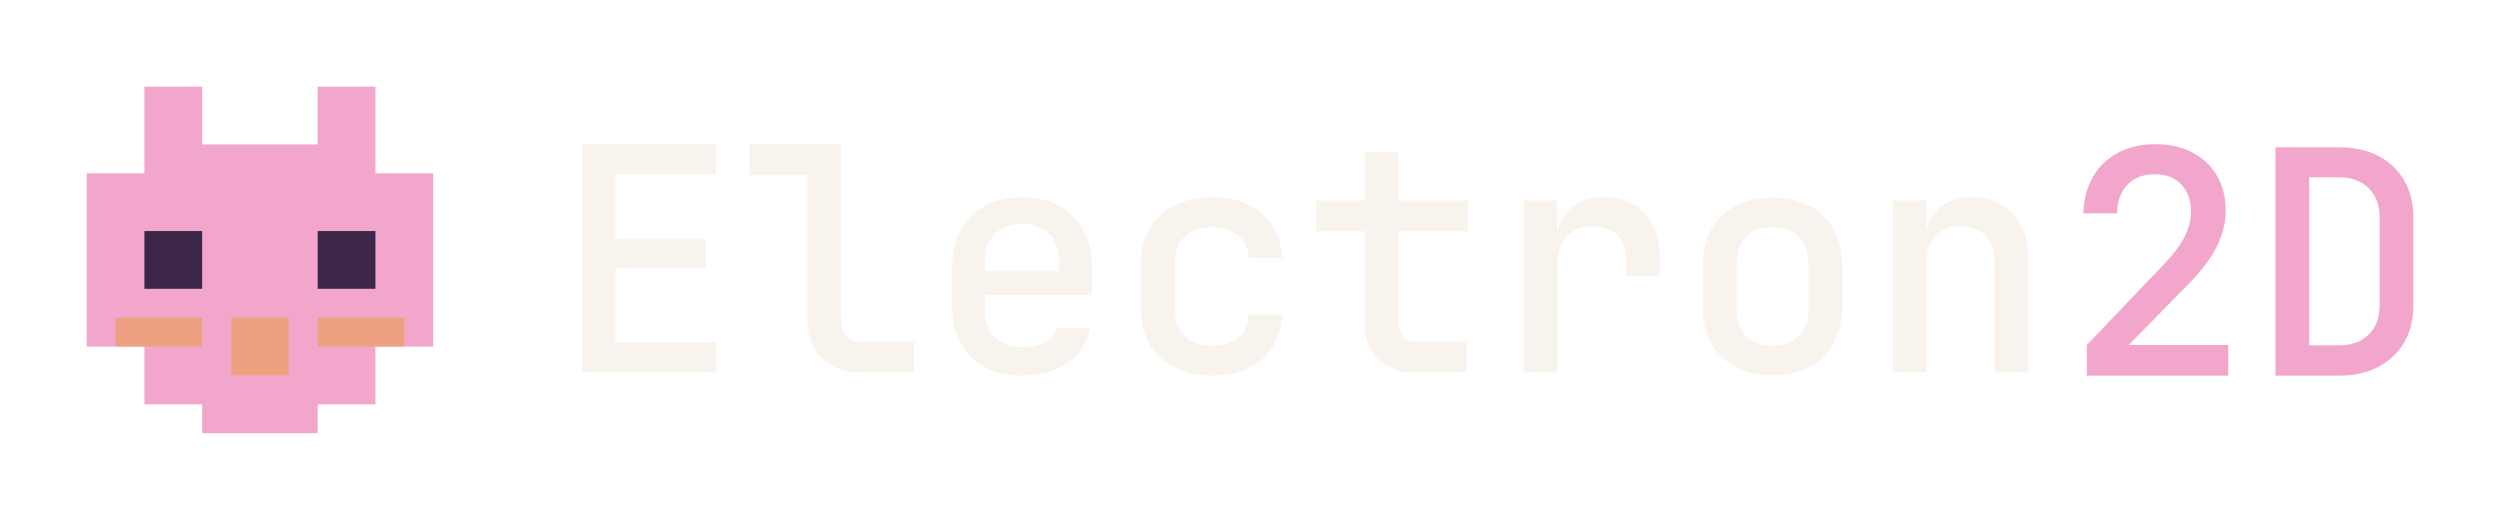
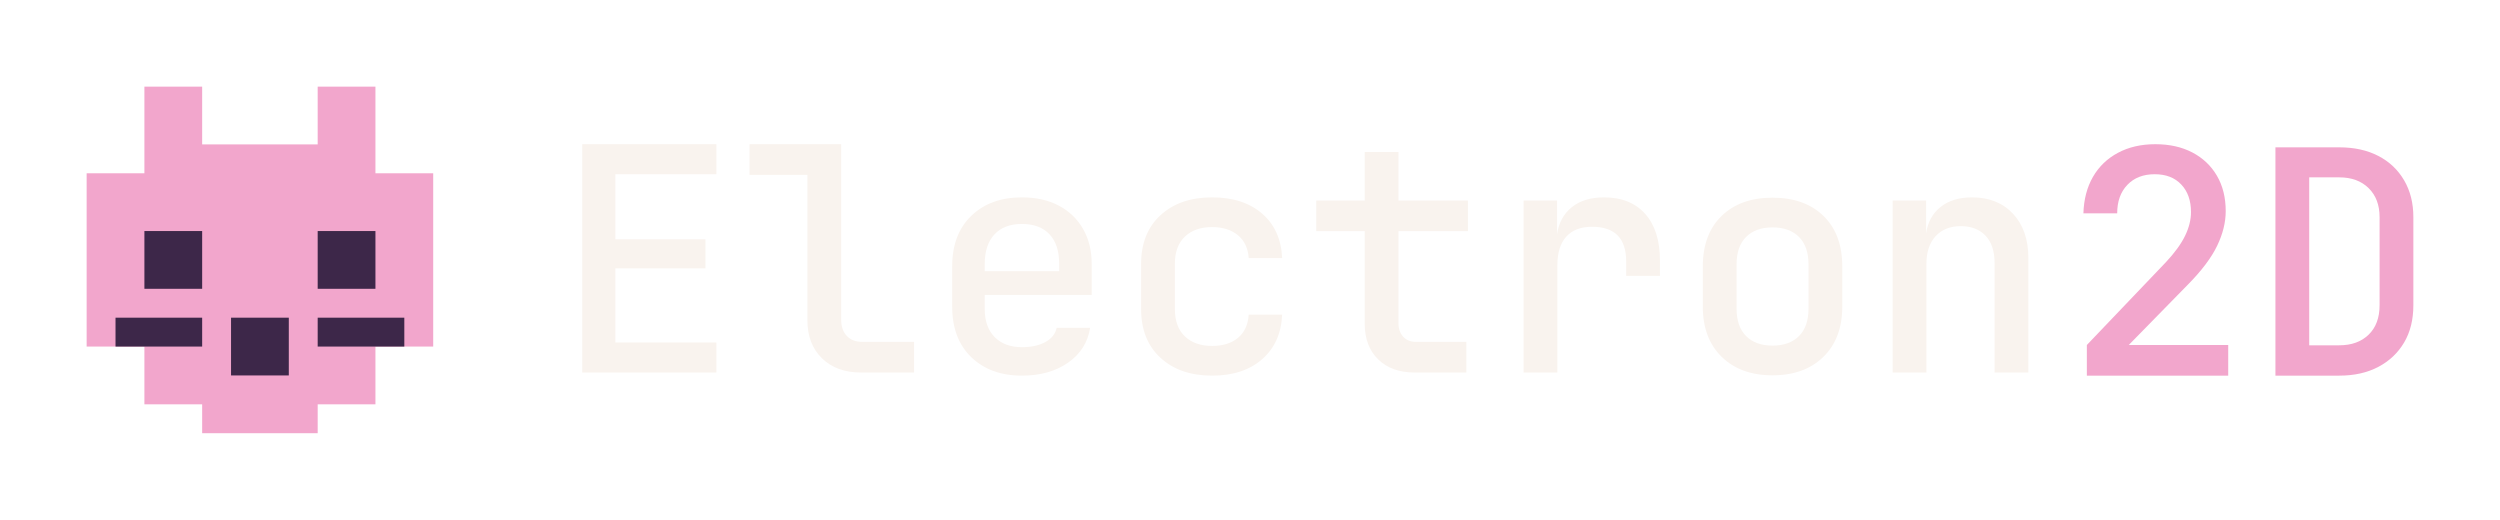
<svg xmlns="http://www.w3.org/2000/svg" width="692.518" height="144.000" viewBox="0 0 692.518 144.000">
  <g transform="translate(8.0 8.0) scale(1.0)">
    <path fill="#F2A6CC" d="M32 16H48V32H80V16H96V40H112V88H96V104H80V112H48V104H32V88H16V40H32Z" />
    <path fill="#3D2749" d="M32 56H48V72H32ZM80 56H96V72H80Z" />
-     <path fill="#EDA181" d="M24 80H48V88H24ZM80 80H104V88H80ZM56 80H72V96H56Z" />
+     <path fill="#3D2749" d="M24 80H48V88H24ZM80 80H104V88H80ZM56 80H72V96H56Z" />
  </g>
  <g transform="translate(153.1365 103.188)">
    <g fill="#F9F3EE" transform="scale(0.08663328 -0.08663328)">
      <path transform="translate(0 0)" d="M94 0V730H523V634H200V426H488V333H200V96H523V0Z" />
      <path transform="translate(600 0)" d="M385 0Q307 0 260.5 45.5Q214 91 214 167V632H29V730H322V169Q322 136 340.0 117.0Q358 98 389 98H555V0Z" />
      <path transform="translate(1200 0)" d="M300 -10Q199 -10 138.0 49.0Q77 108 77 210V340Q77 442 138.0 501.0Q199 560 300 560Q368 560 418.0 533.5Q468 507 495.5 459.0Q523 411 523 347V248H181V203Q181 145 213.0 113.0Q245 81 300 81Q345 81 375.0 97.5Q405 114 411 143H518Q507 73 447.5 31.5Q388 -10 300 -10ZM181 347V324H419V348Q419 409 388.0 442.0Q357 475 300 475Q243 475 212.0 441.5Q181 408 181 347Z" />
      <path transform="translate(1800 0)" d="M308 -10Q205 -10 143.0 47.0Q81 104 81 203V347Q81 446 143.0 503.0Q205 560 308 560Q408 560 468.0 508.0Q528 456 532 366H425Q422 413 390.5 439.0Q359 465 308 465Q253 465 221.0 434.5Q189 404 189 348V203Q189 146 221.0 115.5Q253 85 308 85Q360 85 391.0 111.0Q422 137 425 185H532Q528 95 468.0 42.5Q408 -10 308 -10Z" />
      <path transform="translate(2400 0)" d="M355 0Q282 0 239.0 42.0Q196 84 196 156V452H41V550H196V705H304V550H526V452H304V157Q304 131 319.0 114.5Q334 98 360 98H521V0Z" />
      <path transform="translate(3000 0)" d="M104 0V550H211V442Q219 497 258.0 528.5Q297 560 361 560Q446 560 493.0 507.0Q540 454 540 358V309H432V355Q432 466 323 466Q269 466 240.5 434.5Q212 403 212 343V0Z" />
      <path transform="translate(3600 0)" d="M300 -9Q198 -9 137.5 50.0Q77 109 77 211V339Q77 442 137.0 500.5Q197 559 300 559Q403 559 463.0 500.5Q523 442 523 339V211Q523 109 462.5 50.0Q402 -9 300 -9ZM300 86Q354 86 384.5 116.5Q415 147 415 204V346Q415 403 384.5 433.5Q354 464 300 464Q246 464 215.5 433.5Q185 403 185 346V204Q185 147 215.5 116.5Q246 86 300 86Z" />
      <path transform="translate(4200 0)" d="M84 0V550H191V445Q199 499 237.5 529.5Q276 560 338 560Q420 560 469.0 507.5Q518 455 518 366V0H410V350Q410 407 381.0 437.5Q352 468 302 468Q251 468 221.5 436.0Q192 404 192 347V0Z" />
    </g>
  </g>
  <g transform="translate(571.142 104.0543)">
    <g fill="#F2A6CC" transform="scale(0.08663328 -0.08663328)">
      <path transform="translate(0 0)" d="M80 0V98L333 363Q375 408 394.0 447.0Q413 486 413 523Q413 578 382.0 611.0Q351 644 297 644Q242 644 209.5 610.0Q177 576 177 519H69Q71 586 99.5 635.5Q128 685 179.5 712.5Q231 740 299 740Q367 740 417.5 713.5Q468 687 496.0 639.0Q524 591 524 526Q524 472 496.5 415.0Q469 358 404 292L214 98H532V0Z" />
      <path transform="translate(600 0)" d="M83 0V730H287Q359 730 412.0 702.5Q465 675 494.5 624.5Q524 574 524 507V225Q524 156 494.5 106.0Q465 56 412.0 28.0Q359 0 287 0ZM191 97H287Q346 97 381.0 131.0Q416 165 416 225V507Q416 565 381.0 599.5Q346 634 287 634H191Z" />
    </g>
  </g>
</svg>
